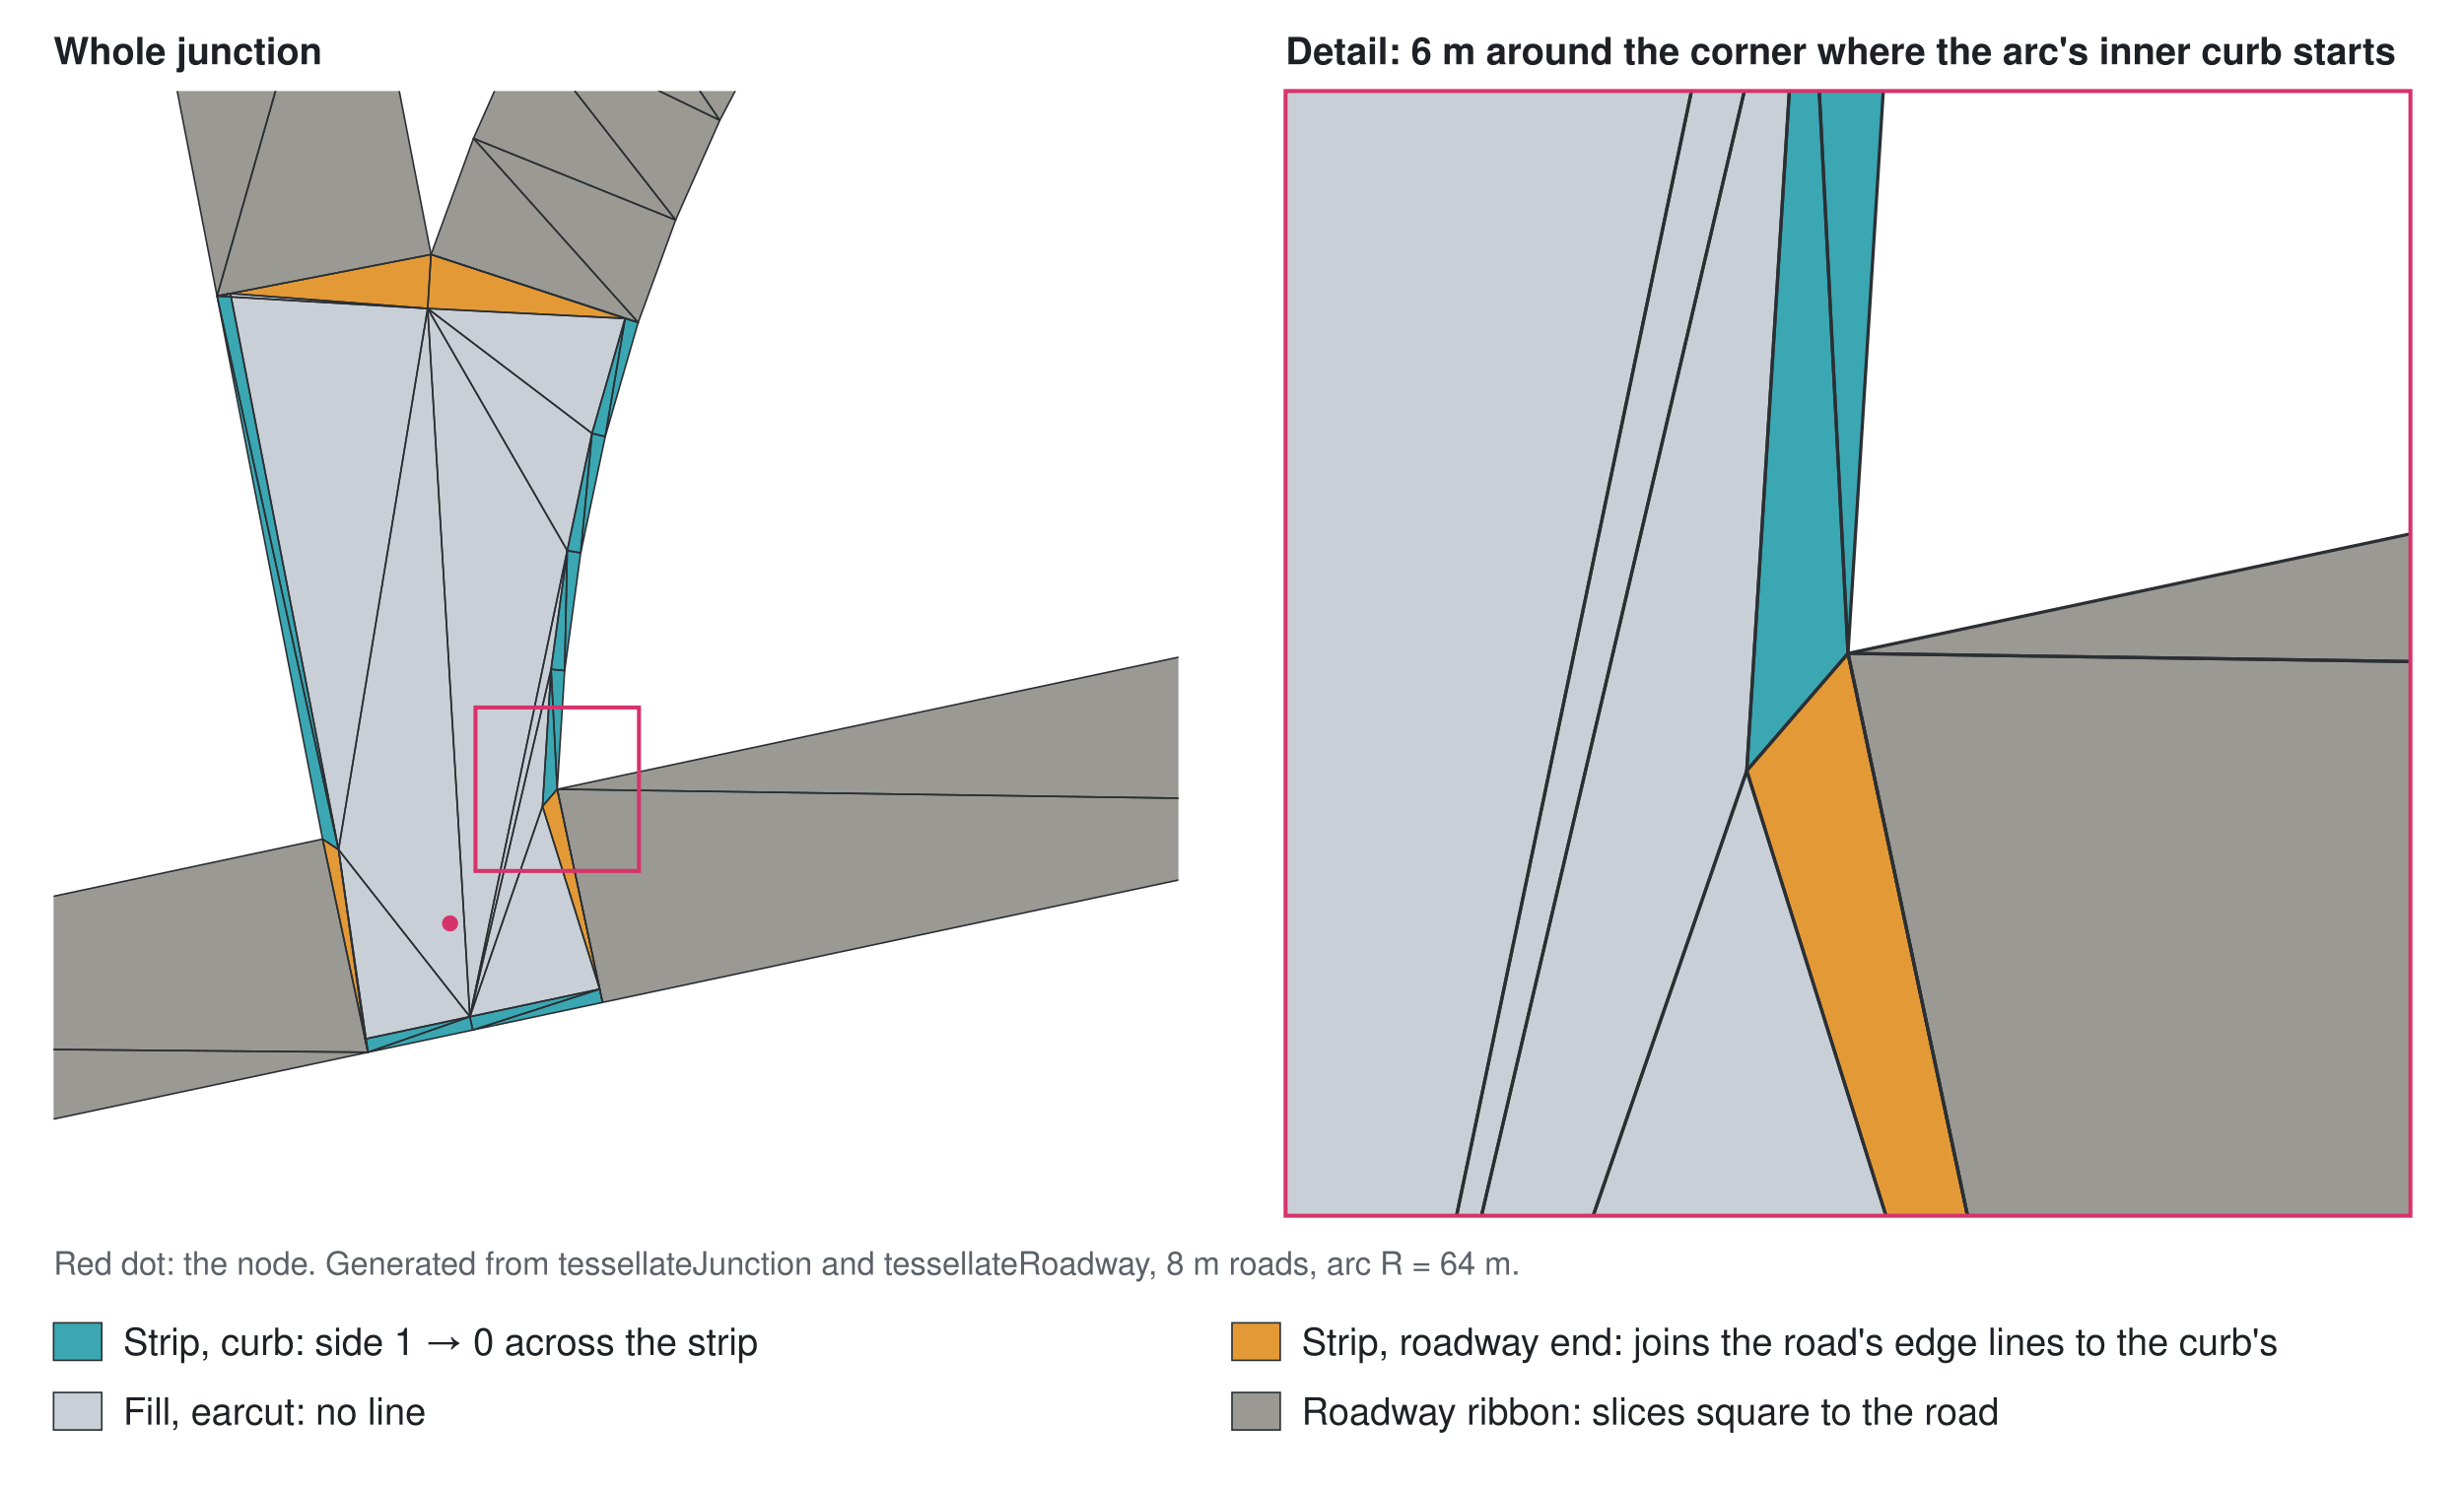
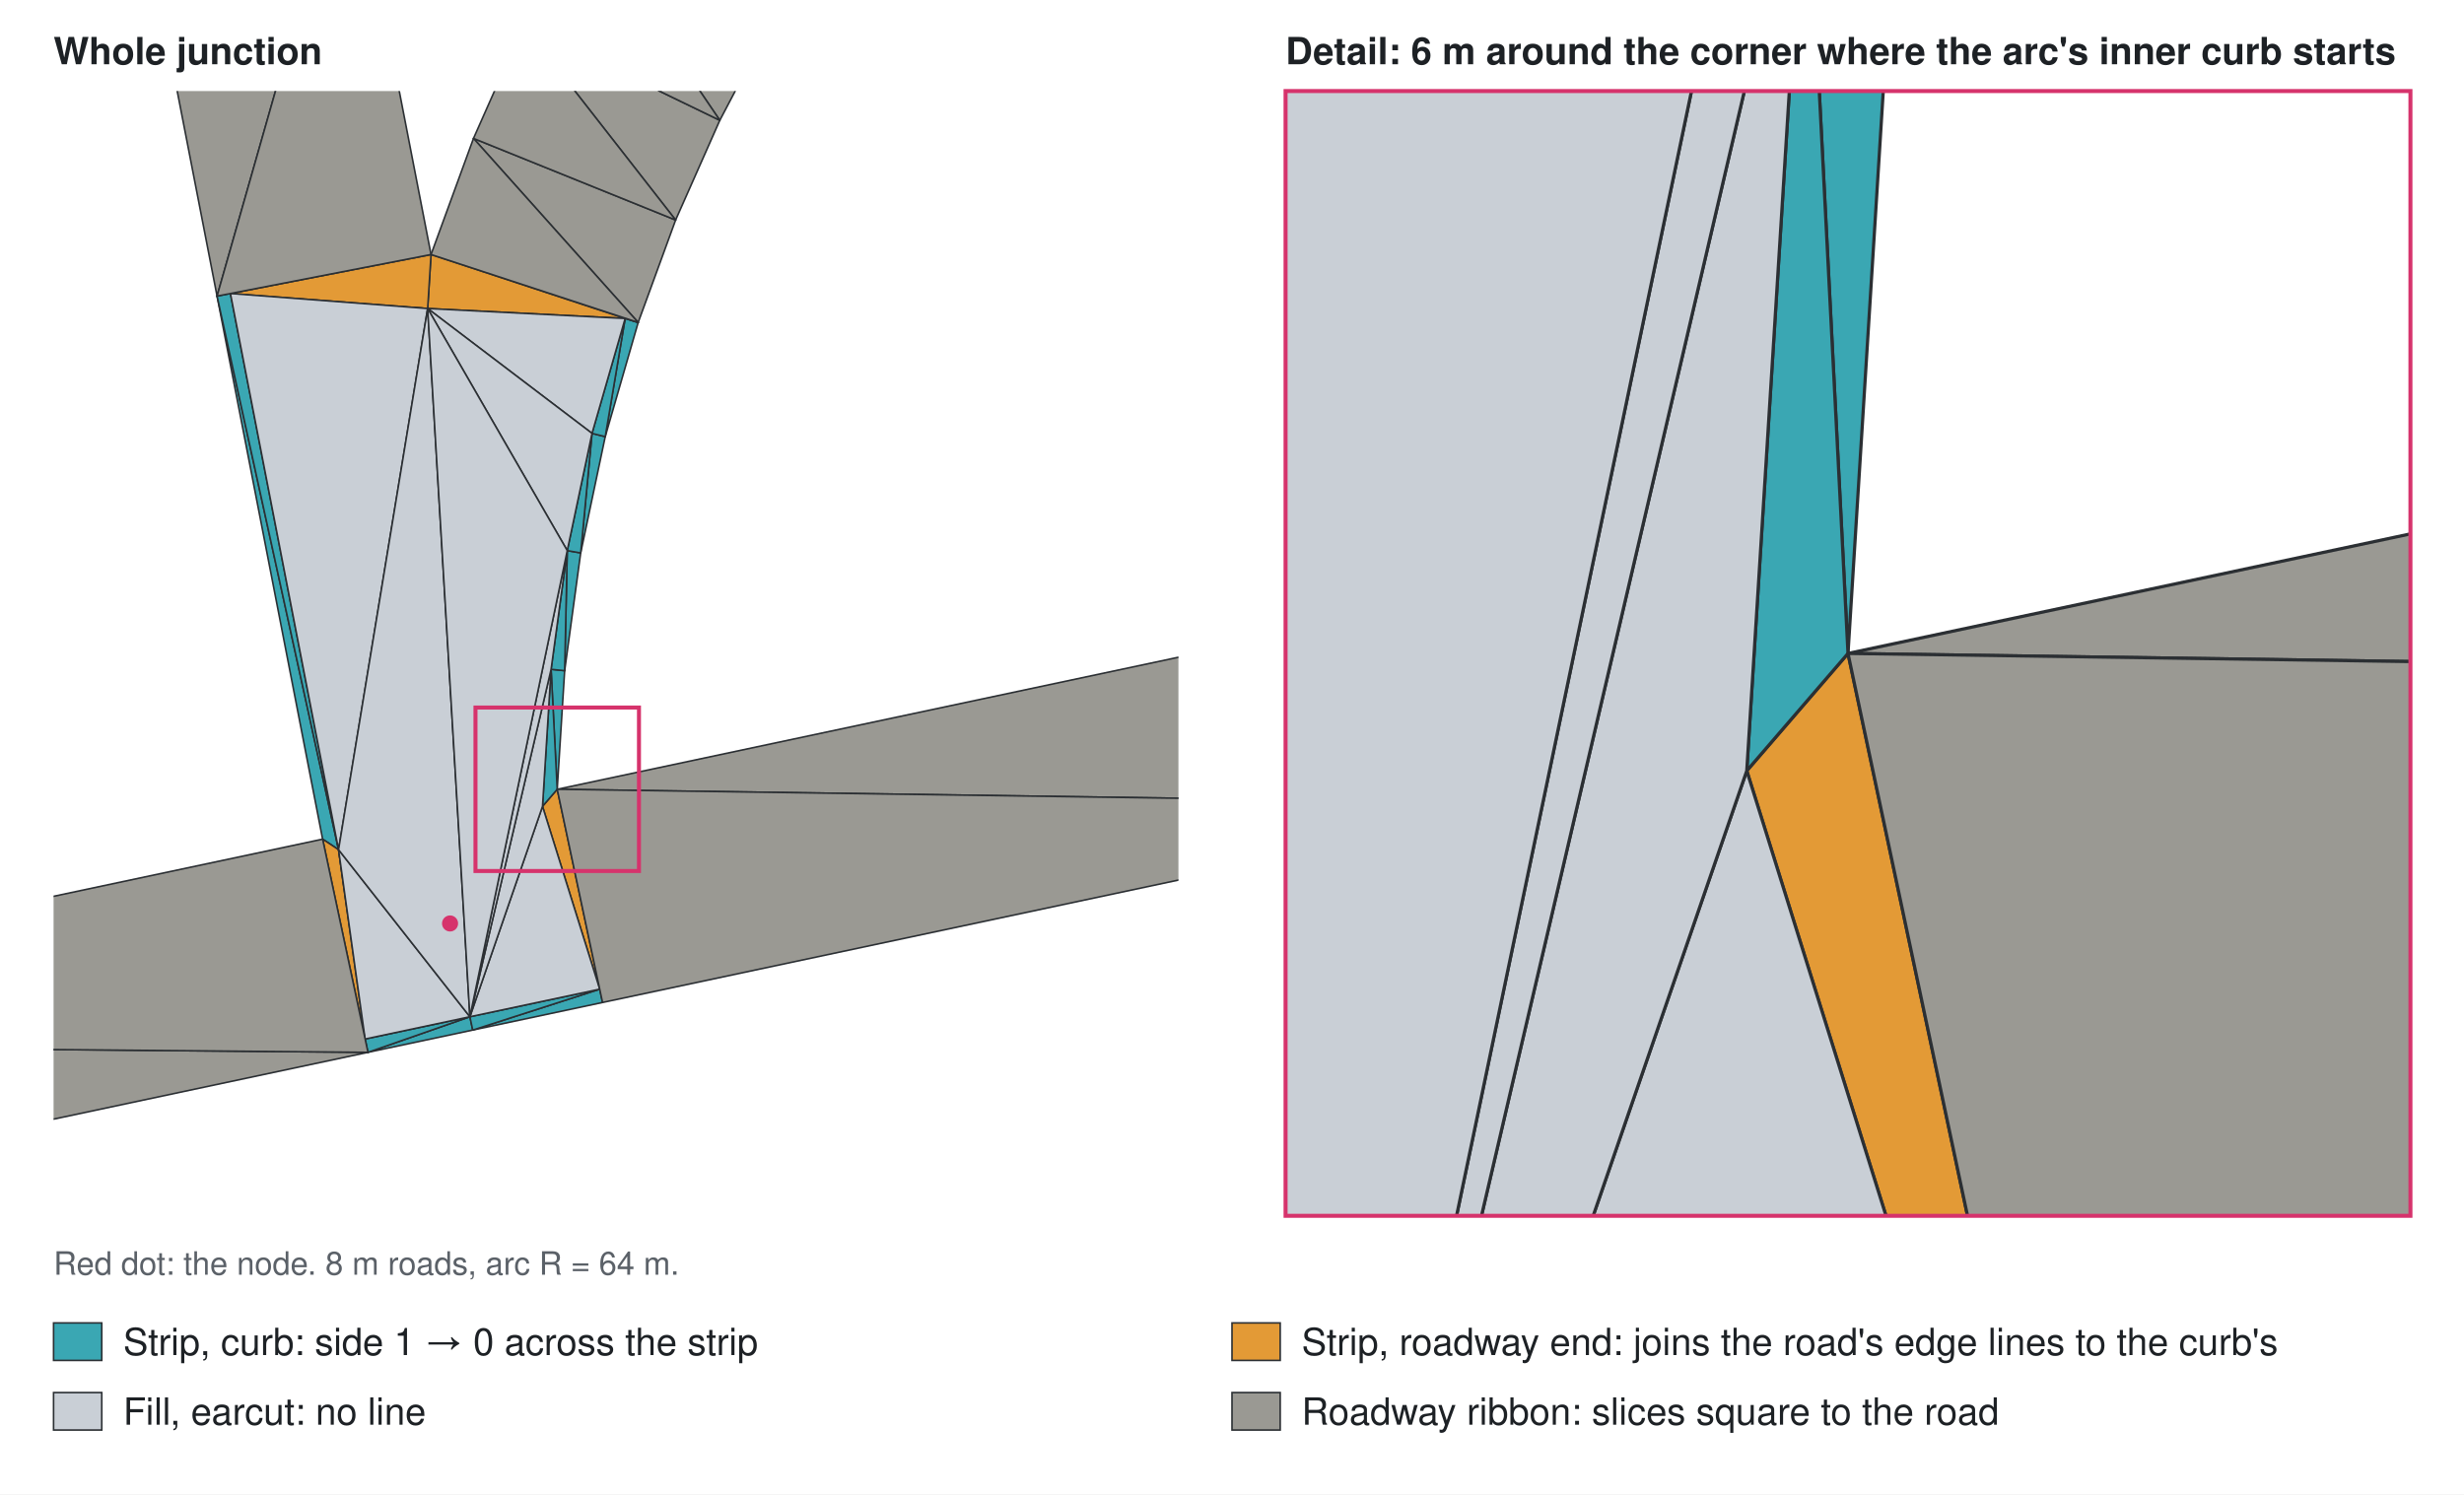
- <svg xmlns="http://www.w3.org/2000/svg" width="920" height="556" font-family="Segoe UI, Helvetica, Arial, sans-serif" font-size="14" fill="#1d2125">
-   <style>
-   .edges polygon, .edges-detail polygon { fill: none; stroke: #2b2f33; stroke-linejoin: round; vector-effect: non-scaling-stroke; }
-   .edges polygon { stroke-width: 0.6px; }
-   .edges-detail polygon { stroke-width: 1.2px; }
- </style>
+ <svg xmlns="http://www.w3.org/2000/svg" width="920" height="558" font-family="Segoe UI, Helvetica, Arial, sans-serif" font-size="14" fill="#1d2125">
+   <style>.tri { stroke: #2b2f33; stroke-width: 0.6px; stroke-linejoin: round; vector-effect: non-scaling-stroke; }
+      .detail .tri { stroke-width: 1.2px; }</style>
  <rect width="100%" height="100%" fill="#ffffff" />
  <text x="20" y="24" font-weight="600">Whole junction</text>
  <text x="480" y="24" font-weight="600">Detail: 6 m around the corner where the arc's inner curb starts</text>
  <svg x="20" y="34" width="420" height="420" viewBox="-14.551 -30.552 41.282 41.282">
-     <g>
-       <polygon points="5.596,2.900 3.933,-4.925 5.492,2.411" fill="#e39a36" />
-       <polygon points="3.933,-4.925 3.393,-4.299 5.492,2.411" fill="#e39a36" />
-       <polygon points="3.933,-4.925 4.206,-9.278 3.708,-9.328" fill="#3aa7b3" />
-       <polygon points="3.933,-4.925 3.708,-9.328 3.393,-4.299" fill="#3aa7b3" />
-       <polygon points="4.206,-9.278 4.794,-13.600 4.301,-13.685" fill="#3aa7b3" />
-       <polygon points="4.206,-9.278 4.301,-13.685 3.708,-9.328" fill="#3aa7b3" />
-       <polygon points="4.794,-13.600 5.695,-17.867 5.210,-17.988" fill="#3aa7b3" />
-       <polygon points="4.794,-13.600 5.210,-17.988 4.301,-13.685" fill="#3aa7b3" />
-       <polygon points="5.695,-17.867 6.904,-22.058 6.426,-22.205" fill="#3aa7b3" />
-       <polygon points="5.695,-17.867 6.426,-22.205 5.210,-17.988" fill="#3aa7b3" />
-       <polygon points="6.904,-22.058 -0.698,-24.552 6.426,-22.205" fill="#e39a36" />
-       <polygon points="-0.698,-24.552 -0.822,-22.570 6.426,-22.205" fill="#e39a36" />
-       <polygon points="-0.698,-24.552 -8.551,-23.026 -0.822,-22.570" fill="#e39a36" />
-       <polygon points="-8.551,-23.026 -8.060,-23.121 -0.822,-22.570" fill="#e39a36" />
-       <polygon points="-8.551,-23.026 -4.677,-3.095 -4.092,-2.708" fill="#3aa7b3" />
-       <polygon points="-8.551,-23.026 -4.092,-2.708 -8.060,-23.121" fill="#3aa7b3" />
-       <polygon points="-4.677,-3.095 -3.013,4.730 -4.092,-2.708" fill="#e39a36" />
-       <polygon points="-3.013,4.730 -3.117,4.241 -4.092,-2.708" fill="#e39a36" />
-       <polygon points="-3.013,4.730 0.832,3.913 0.728,3.424" fill="#3aa7b3" />
-       <polygon points="-3.013,4.730 0.728,3.424 -3.117,4.241" fill="#3aa7b3" />
-       <polygon points="0.832,3.913 5.596,2.900 5.492,2.411" fill="#3aa7b3" />
-       <polygon points="0.832,3.913 5.492,2.411 0.728,3.424" fill="#3aa7b3" />
-       <polygon points="0.728,3.424 5.492,2.411 3.393,-4.299" fill="#c9cfd6" />
-       <polygon points="5.210,-17.988 6.426,-22.205 -0.822,-22.570" fill="#c9cfd6" />
-       <polygon points="-0.822,-22.570 -8.060,-23.121 -4.092,-2.708" fill="#c9cfd6" />
-       <polygon points="-4.092,-2.708 -3.117,4.241 0.728,3.424" fill="#c9cfd6" />
-       <polygon points="0.728,3.424 3.393,-4.299 3.708,-9.328" fill="#c9cfd6" />
-       <polygon points="4.301,-13.685 5.210,-17.988 -0.822,-22.570" fill="#c9cfd6" />
-       <polygon points="-0.822,-22.570 -4.092,-2.708 0.728,3.424" fill="#c9cfd6" />
-       <polygon points="0.728,3.424 3.708,-9.328 4.301,-13.685" fill="#c9cfd6" />
-       <polygon points="4.301,-13.685 -0.822,-22.570 0.728,3.424" fill="#c9cfd6" />
-       <polygon points="3.933,-4.925 38.294,-12.229 39.958,-4.404" fill="#9a9993" />
-       <polygon points="3.933,-4.925 39.958,-4.404 5.596,2.900" fill="#9a9993" />
-       <polygon points="-8.551,-23.026 -11.559,-38.502 -3.706,-40.028" fill="#9a9993" />
-       <polygon points="-8.551,-23.026 -3.706,-40.028 -0.698,-24.552" fill="#9a9993" />
-       <polygon points="-3.013,4.730 -38.294,12.229 -39.958,4.404" fill="#9a9993" />
-       <polygon points="-3.013,4.730 -39.958,4.404 -4.677,-3.095" fill="#9a9993" />
-       <polygon points="6.904,-22.058 8.278,-25.818 0.860,-28.814" fill="#9a9993" />
-       <polygon points="6.904,-22.058 0.860,-28.814 -0.698,-24.552" fill="#9a9993" />
-       <polygon points="8.278,-25.818 9.900,-29.478 2.699,-32.962" fill="#9a9993" />
-       <polygon points="8.278,-25.818 2.699,-32.962 0.860,-28.814" fill="#9a9993" />
-       <polygon points="9.900,-29.478 11.763,-33.021 4.809,-36.978" fill="#9a9993" />
-       <polygon points="9.900,-29.478 4.809,-36.978 2.699,-32.962" fill="#9a9993" />
-       <polygon points="11.763,-33.021 13.857,-36.433 7.184,-40.844" fill="#9a9993" />
-       <polygon points="11.763,-33.021 7.184,-40.844 4.809,-36.978" fill="#9a9993" />
-       <polygon points="13.857,-36.433 16.175,-39.697 9.810,-44.544" fill="#9a9993" />
-       <polygon points="13.857,-36.433 9.810,-44.544 7.184,-40.844" fill="#9a9993" />
-     </g>
-     <g class="edges">
-       <polygon points="5.596,2.900 3.933,-4.925 5.492,2.411" />
-       <polygon points="3.933,-4.925 3.393,-4.299 5.492,2.411" />
-       <polygon points="3.933,-4.925 4.206,-9.278 3.708,-9.328" />
-       <polygon points="3.933,-4.925 3.708,-9.328 3.393,-4.299" />
-       <polygon points="4.206,-9.278 4.794,-13.600 4.301,-13.685" />
-       <polygon points="4.206,-9.278 4.301,-13.685 3.708,-9.328" />
-       <polygon points="4.794,-13.600 5.695,-17.867 5.210,-17.988" />
-       <polygon points="4.794,-13.600 5.210,-17.988 4.301,-13.685" />
-       <polygon points="5.695,-17.867 6.904,-22.058 6.426,-22.205" />
-       <polygon points="5.695,-17.867 6.426,-22.205 5.210,-17.988" />
-       <polygon points="6.904,-22.058 -0.698,-24.552 6.426,-22.205" />
-       <polygon points="-0.698,-24.552 -0.822,-22.570 6.426,-22.205" />
-       <polygon points="-0.698,-24.552 -8.551,-23.026 -0.822,-22.570" />
-       <polygon points="-8.551,-23.026 -8.060,-23.121 -0.822,-22.570" />
-       <polygon points="-8.551,-23.026 -4.677,-3.095 -4.092,-2.708" />
-       <polygon points="-8.551,-23.026 -4.092,-2.708 -8.060,-23.121" />
-       <polygon points="-4.677,-3.095 -3.013,4.730 -4.092,-2.708" />
-       <polygon points="-3.013,4.730 -3.117,4.241 -4.092,-2.708" />
-       <polygon points="-3.013,4.730 0.832,3.913 0.728,3.424" />
-       <polygon points="-3.013,4.730 0.728,3.424 -3.117,4.241" />
-       <polygon points="0.832,3.913 5.596,2.900 5.492,2.411" />
-       <polygon points="0.832,3.913 5.492,2.411 0.728,3.424" />
-       <polygon points="0.728,3.424 5.492,2.411 3.393,-4.299" />
-       <polygon points="5.210,-17.988 6.426,-22.205 -0.822,-22.570" />
-       <polygon points="-0.822,-22.570 -8.060,-23.121 -4.092,-2.708" />
-       <polygon points="-4.092,-2.708 -3.117,4.241 0.728,3.424" />
-       <polygon points="0.728,3.424 3.393,-4.299 3.708,-9.328" />
-       <polygon points="4.301,-13.685 5.210,-17.988 -0.822,-22.570" />
-       <polygon points="-0.822,-22.570 -4.092,-2.708 0.728,3.424" />
-       <polygon points="0.728,3.424 3.708,-9.328 4.301,-13.685" />
-       <polygon points="4.301,-13.685 -0.822,-22.570 0.728,3.424" />
-       <polygon points="3.933,-4.925 38.294,-12.229 39.958,-4.404" />
-       <polygon points="3.933,-4.925 39.958,-4.404 5.596,2.900" />
-       <polygon points="-8.551,-23.026 -11.559,-38.502 -3.706,-40.028" />
-       <polygon points="-8.551,-23.026 -3.706,-40.028 -0.698,-24.552" />
-       <polygon points="-3.013,4.730 -38.294,12.229 -39.958,4.404" />
-       <polygon points="-3.013,4.730 -39.958,4.404 -4.677,-3.095" />
-       <polygon points="6.904,-22.058 8.278,-25.818 0.860,-28.814" />
-       <polygon points="6.904,-22.058 0.860,-28.814 -0.698,-24.552" />
-       <polygon points="8.278,-25.818 9.900,-29.478 2.699,-32.962" />
-       <polygon points="8.278,-25.818 2.699,-32.962 0.860,-28.814" />
-       <polygon points="9.900,-29.478 11.763,-33.021 4.809,-36.978" />
-       <polygon points="9.900,-29.478 4.809,-36.978 2.699,-32.962" />
-       <polygon points="11.763,-33.021 13.857,-36.433 7.184,-40.844" />
-       <polygon points="11.763,-33.021 7.184,-40.844 4.809,-36.978" />
-       <polygon points="13.857,-36.433 16.175,-39.697 9.810,-44.544" />
-       <polygon points="13.857,-36.433 9.810,-44.544 7.184,-40.844" />
-     </g>
+     <polygon points="5.596,2.900 3.933,-4.925 5.492,2.411" class="tri" fill="#e39a36" />
+     <polygon points="3.933,-4.925 3.393,-4.299 5.492,2.411" class="tri" fill="#e39a36" />
+     <polygon points="3.933,-4.925 4.206,-9.278 3.708,-9.328" class="tri" fill="#3aa7b3" />
+     <polygon points="3.933,-4.925 3.708,-9.328 3.393,-4.299" class="tri" fill="#3aa7b3" />
+     <polygon points="4.206,-9.278 4.794,-13.600 4.301,-13.685" class="tri" fill="#3aa7b3" />
+     <polygon points="4.206,-9.278 4.301,-13.685 3.708,-9.328" class="tri" fill="#3aa7b3" />
+     <polygon points="4.794,-13.600 5.695,-17.867 5.210,-17.988" class="tri" fill="#3aa7b3" />
+     <polygon points="4.794,-13.600 5.210,-17.988 4.301,-13.685" class="tri" fill="#3aa7b3" />
+     <polygon points="5.695,-17.867 6.904,-22.058 6.426,-22.205" class="tri" fill="#3aa7b3" />
+     <polygon points="5.695,-17.867 6.426,-22.205 5.210,-17.988" class="tri" fill="#3aa7b3" />
+     <polygon points="6.904,-22.058 -0.698,-24.552 6.426,-22.205" class="tri" fill="#e39a36" />
+     <polygon points="-0.698,-24.552 -0.822,-22.570 6.426,-22.205" class="tri" fill="#e39a36" />
+     <polygon points="-0.698,-24.552 -8.551,-23.026 -0.822,-22.570" class="tri" fill="#e39a36" />
+     <polygon points="-8.551,-23.026 -8.060,-23.121 -0.822,-22.570" class="tri" fill="#e39a36" />
+     <polygon points="-8.551,-23.026 -4.677,-3.095 -4.092,-2.708" class="tri" fill="#3aa7b3" />
+     <polygon points="-8.551,-23.026 -4.092,-2.708 -8.060,-23.121" class="tri" fill="#3aa7b3" />
+     <polygon points="-4.677,-3.095 -3.013,4.730 -4.092,-2.708" class="tri" fill="#e39a36" />
+     <polygon points="-3.013,4.730 -3.117,4.241 -4.092,-2.708" class="tri" fill="#e39a36" />
+     <polygon points="-3.013,4.730 0.832,3.913 0.728,3.424" class="tri" fill="#3aa7b3" />
+     <polygon points="-3.013,4.730 0.728,3.424 -3.117,4.241" class="tri" fill="#3aa7b3" />
+     <polygon points="0.832,3.913 5.596,2.900 5.492,2.411" class="tri" fill="#3aa7b3" />
+     <polygon points="0.832,3.913 5.492,2.411 0.728,3.424" class="tri" fill="#3aa7b3" />
+     <polygon points="0.728,3.424 5.492,2.411 3.393,-4.299" class="tri" fill="#c9cfd6" />
+     <polygon points="5.210,-17.988 6.426,-22.205 -0.822,-22.570" class="tri" fill="#c9cfd6" />
+     <polygon points="-0.822,-22.570 -8.060,-23.121 -4.092,-2.708" class="tri" fill="#c9cfd6" />
+     <polygon points="-4.092,-2.708 -3.117,4.241 0.728,3.424" class="tri" fill="#c9cfd6" />
+     <polygon points="0.728,3.424 3.393,-4.299 3.708,-9.328" class="tri" fill="#c9cfd6" />
+     <polygon points="4.301,-13.685 5.210,-17.988 -0.822,-22.570" class="tri" fill="#c9cfd6" />
+     <polygon points="-0.822,-22.570 -4.092,-2.708 0.728,3.424" class="tri" fill="#c9cfd6" />
+     <polygon points="0.728,3.424 3.708,-9.328 4.301,-13.685" class="tri" fill="#c9cfd6" />
+     <polygon points="4.301,-13.685 -0.822,-22.570 0.728,3.424" class="tri" fill="#c9cfd6" />
+     <polygon points="3.933,-4.925 38.294,-12.229 39.958,-4.404" class="tri" fill="#9a9993" />
+     <polygon points="3.933,-4.925 39.958,-4.404 5.596,2.900" class="tri" fill="#9a9993" />
+     <polygon points="-8.551,-23.026 -11.559,-38.502 -3.706,-40.028" class="tri" fill="#9a9993" />
+     <polygon points="-8.551,-23.026 -3.706,-40.028 -0.698,-24.552" class="tri" fill="#9a9993" />
+     <polygon points="-3.013,4.730 -38.294,12.229 -39.958,4.404" class="tri" fill="#9a9993" />
+     <polygon points="-3.013,4.730 -39.958,4.404 -4.677,-3.095" class="tri" fill="#9a9993" />
+     <polygon points="6.904,-22.058 8.278,-25.818 0.860,-28.814" class="tri" fill="#9a9993" />
+     <polygon points="6.904,-22.058 0.860,-28.814 -0.698,-24.552" class="tri" fill="#9a9993" />
+     <polygon points="8.278,-25.818 9.900,-29.478 2.699,-32.962" class="tri" fill="#9a9993" />
+     <polygon points="8.278,-25.818 2.699,-32.962 0.860,-28.814" class="tri" fill="#9a9993" />
+     <polygon points="9.900,-29.478 11.763,-33.021 4.809,-36.978" class="tri" fill="#9a9993" />
+     <polygon points="9.900,-29.478 4.809,-36.978 2.699,-32.962" class="tri" fill="#9a9993" />
+     <polygon points="11.763,-33.021 13.857,-36.433 7.184,-40.844" class="tri" fill="#9a9993" />
+     <polygon points="11.763,-33.021 7.184,-40.844 4.809,-36.978" class="tri" fill="#9a9993" />
+     <polygon points="13.857,-36.433 16.175,-39.697 9.810,-44.544" class="tri" fill="#9a9993" />
+     <polygon points="13.857,-36.433 9.810,-44.544 7.184,-40.844" class="tri" fill="#9a9993" />
    <rect x="0.933" y="-7.925" width="6" height="6" fill="none" stroke="#d6336c" stroke-width="1.5" vector-effect="non-scaling-stroke" />
-     <circle cx="0" cy="0" r="0.295" fill="#d6336c" />
+     <circle r="0.295" fill="#d6336c" />
  </svg>
-   <svg x="480" y="34" width="420" height="420" viewBox="0.933 -7.925 6 6">
-     <g>
-       <polygon points="5.596,2.900 3.933,-4.925 5.492,2.411" fill="#e39a36" />
-       <polygon points="3.933,-4.925 3.393,-4.299 5.492,2.411" fill="#e39a36" />
-       <polygon points="3.933,-4.925 4.206,-9.278 3.708,-9.328" fill="#3aa7b3" />
-       <polygon points="3.933,-4.925 3.708,-9.328 3.393,-4.299" fill="#3aa7b3" />
-       <polygon points="4.206,-9.278 4.794,-13.600 4.301,-13.685" fill="#3aa7b3" />
-       <polygon points="4.206,-9.278 4.301,-13.685 3.708,-9.328" fill="#3aa7b3" />
-       <polygon points="4.794,-13.600 5.695,-17.867 5.210,-17.988" fill="#3aa7b3" />
-       <polygon points="4.794,-13.600 5.210,-17.988 4.301,-13.685" fill="#3aa7b3" />
-       <polygon points="5.695,-17.867 6.904,-22.058 6.426,-22.205" fill="#3aa7b3" />
-       <polygon points="5.695,-17.867 6.426,-22.205 5.210,-17.988" fill="#3aa7b3" />
-       <polygon points="6.904,-22.058 -0.698,-24.552 6.426,-22.205" fill="#e39a36" />
-       <polygon points="-0.698,-24.552 -0.822,-22.570 6.426,-22.205" fill="#e39a36" />
-       <polygon points="-0.698,-24.552 -8.551,-23.026 -0.822,-22.570" fill="#e39a36" />
-       <polygon points="-8.551,-23.026 -8.060,-23.121 -0.822,-22.570" fill="#e39a36" />
-       <polygon points="-8.551,-23.026 -4.677,-3.095 -4.092,-2.708" fill="#3aa7b3" />
-       <polygon points="-8.551,-23.026 -4.092,-2.708 -8.060,-23.121" fill="#3aa7b3" />
-       <polygon points="-4.677,-3.095 -3.013,4.730 -4.092,-2.708" fill="#e39a36" />
-       <polygon points="-3.013,4.730 -3.117,4.241 -4.092,-2.708" fill="#e39a36" />
-       <polygon points="-3.013,4.730 0.832,3.913 0.728,3.424" fill="#3aa7b3" />
-       <polygon points="-3.013,4.730 0.728,3.424 -3.117,4.241" fill="#3aa7b3" />
-       <polygon points="0.832,3.913 5.596,2.900 5.492,2.411" fill="#3aa7b3" />
-       <polygon points="0.832,3.913 5.492,2.411 0.728,3.424" fill="#3aa7b3" />
-       <polygon points="0.728,3.424 5.492,2.411 3.393,-4.299" fill="#c9cfd6" />
-       <polygon points="5.210,-17.988 6.426,-22.205 -0.822,-22.570" fill="#c9cfd6" />
-       <polygon points="-0.822,-22.570 -8.060,-23.121 -4.092,-2.708" fill="#c9cfd6" />
-       <polygon points="-4.092,-2.708 -3.117,4.241 0.728,3.424" fill="#c9cfd6" />
-       <polygon points="0.728,3.424 3.393,-4.299 3.708,-9.328" fill="#c9cfd6" />
-       <polygon points="4.301,-13.685 5.210,-17.988 -0.822,-22.570" fill="#c9cfd6" />
-       <polygon points="-0.822,-22.570 -4.092,-2.708 0.728,3.424" fill="#c9cfd6" />
-       <polygon points="0.728,3.424 3.708,-9.328 4.301,-13.685" fill="#c9cfd6" />
-       <polygon points="4.301,-13.685 -0.822,-22.570 0.728,3.424" fill="#c9cfd6" />
-       <polygon points="3.933,-4.925 38.294,-12.229 39.958,-4.404" fill="#9a9993" />
-       <polygon points="3.933,-4.925 39.958,-4.404 5.596,2.900" fill="#9a9993" />
-       <polygon points="-8.551,-23.026 -11.559,-38.502 -3.706,-40.028" fill="#9a9993" />
-       <polygon points="-8.551,-23.026 -3.706,-40.028 -0.698,-24.552" fill="#9a9993" />
-       <polygon points="-3.013,4.730 -38.294,12.229 -39.958,4.404" fill="#9a9993" />
-       <polygon points="-3.013,4.730 -39.958,4.404 -4.677,-3.095" fill="#9a9993" />
-       <polygon points="6.904,-22.058 8.278,-25.818 0.860,-28.814" fill="#9a9993" />
-       <polygon points="6.904,-22.058 0.860,-28.814 -0.698,-24.552" fill="#9a9993" />
-       <polygon points="8.278,-25.818 9.900,-29.478 2.699,-32.962" fill="#9a9993" />
-       <polygon points="8.278,-25.818 2.699,-32.962 0.860,-28.814" fill="#9a9993" />
-       <polygon points="9.900,-29.478 11.763,-33.021 4.809,-36.978" fill="#9a9993" />
-       <polygon points="9.900,-29.478 4.809,-36.978 2.699,-32.962" fill="#9a9993" />
-       <polygon points="11.763,-33.021 13.857,-36.433 7.184,-40.844" fill="#9a9993" />
-       <polygon points="11.763,-33.021 7.184,-40.844 4.809,-36.978" fill="#9a9993" />
-       <polygon points="13.857,-36.433 16.175,-39.697 9.810,-44.544" fill="#9a9993" />
-       <polygon points="13.857,-36.433 9.810,-44.544 7.184,-40.844" fill="#9a9993" />
-     </g>
-     <g class="edges-detail">
-       <polygon points="5.596,2.900 3.933,-4.925 5.492,2.411" />
-       <polygon points="3.933,-4.925 3.393,-4.299 5.492,2.411" />
-       <polygon points="3.933,-4.925 4.206,-9.278 3.708,-9.328" />
-       <polygon points="3.933,-4.925 3.708,-9.328 3.393,-4.299" />
-       <polygon points="4.206,-9.278 4.794,-13.600 4.301,-13.685" />
-       <polygon points="4.206,-9.278 4.301,-13.685 3.708,-9.328" />
-       <polygon points="4.794,-13.600 5.695,-17.867 5.210,-17.988" />
-       <polygon points="4.794,-13.600 5.210,-17.988 4.301,-13.685" />
-       <polygon points="5.695,-17.867 6.904,-22.058 6.426,-22.205" />
-       <polygon points="5.695,-17.867 6.426,-22.205 5.210,-17.988" />
-       <polygon points="6.904,-22.058 -0.698,-24.552 6.426,-22.205" />
-       <polygon points="-0.698,-24.552 -0.822,-22.570 6.426,-22.205" />
-       <polygon points="-0.698,-24.552 -8.551,-23.026 -0.822,-22.570" />
-       <polygon points="-8.551,-23.026 -8.060,-23.121 -0.822,-22.570" />
-       <polygon points="-8.551,-23.026 -4.677,-3.095 -4.092,-2.708" />
-       <polygon points="-8.551,-23.026 -4.092,-2.708 -8.060,-23.121" />
-       <polygon points="-4.677,-3.095 -3.013,4.730 -4.092,-2.708" />
-       <polygon points="-3.013,4.730 -3.117,4.241 -4.092,-2.708" />
-       <polygon points="-3.013,4.730 0.832,3.913 0.728,3.424" />
-       <polygon points="-3.013,4.730 0.728,3.424 -3.117,4.241" />
-       <polygon points="0.832,3.913 5.596,2.900 5.492,2.411" />
-       <polygon points="0.832,3.913 5.492,2.411 0.728,3.424" />
-       <polygon points="0.728,3.424 5.492,2.411 3.393,-4.299" />
-       <polygon points="5.210,-17.988 6.426,-22.205 -0.822,-22.570" />
-       <polygon points="-0.822,-22.570 -8.060,-23.121 -4.092,-2.708" />
-       <polygon points="-4.092,-2.708 -3.117,4.241 0.728,3.424" />
-       <polygon points="0.728,3.424 3.393,-4.299 3.708,-9.328" />
-       <polygon points="4.301,-13.685 5.210,-17.988 -0.822,-22.570" />
-       <polygon points="-0.822,-22.570 -4.092,-2.708 0.728,3.424" />
-       <polygon points="0.728,3.424 3.708,-9.328 4.301,-13.685" />
-       <polygon points="4.301,-13.685 -0.822,-22.570 0.728,3.424" />
-       <polygon points="3.933,-4.925 38.294,-12.229 39.958,-4.404" />
-       <polygon points="3.933,-4.925 39.958,-4.404 5.596,2.900" />
-       <polygon points="-8.551,-23.026 -11.559,-38.502 -3.706,-40.028" />
-       <polygon points="-8.551,-23.026 -3.706,-40.028 -0.698,-24.552" />
-       <polygon points="-3.013,4.730 -38.294,12.229 -39.958,4.404" />
-       <polygon points="-3.013,4.730 -39.958,4.404 -4.677,-3.095" />
-       <polygon points="6.904,-22.058 8.278,-25.818 0.860,-28.814" />
-       <polygon points="6.904,-22.058 0.860,-28.814 -0.698,-24.552" />
-       <polygon points="8.278,-25.818 9.900,-29.478 2.699,-32.962" />
-       <polygon points="8.278,-25.818 2.699,-32.962 0.860,-28.814" />
-       <polygon points="9.900,-29.478 11.763,-33.021 4.809,-36.978" />
-       <polygon points="9.900,-29.478 4.809,-36.978 2.699,-32.962" />
-       <polygon points="11.763,-33.021 13.857,-36.433 7.184,-40.844" />
-       <polygon points="11.763,-33.021 7.184,-40.844 4.809,-36.978" />
-       <polygon points="13.857,-36.433 16.175,-39.697 9.810,-44.544" />
-       <polygon points="13.857,-36.433 9.810,-44.544 7.184,-40.844" />
-     </g>
-   </svg>
+   <g class="detail">
+     <svg x="480" y="34" width="420" height="420" viewBox="0.933 -7.925 6 6">
+       <polygon points="5.596,2.900 3.933,-4.925 5.492,2.411" class="tri" fill="#e39a36" />
+       <polygon points="3.933,-4.925 3.393,-4.299 5.492,2.411" class="tri" fill="#e39a36" />
+       <polygon points="3.933,-4.925 4.206,-9.278 3.708,-9.328" class="tri" fill="#3aa7b3" />
+       <polygon points="3.933,-4.925 3.708,-9.328 3.393,-4.299" class="tri" fill="#3aa7b3" />
+       <polygon points="4.206,-9.278 4.794,-13.600 4.301,-13.685" class="tri" fill="#3aa7b3" />
+       <polygon points="4.206,-9.278 4.301,-13.685 3.708,-9.328" class="tri" fill="#3aa7b3" />
+       <polygon points="4.794,-13.600 5.695,-17.867 5.210,-17.988" class="tri" fill="#3aa7b3" />
+       <polygon points="4.794,-13.600 5.210,-17.988 4.301,-13.685" class="tri" fill="#3aa7b3" />
+       <polygon points="5.695,-17.867 6.904,-22.058 6.426,-22.205" class="tri" fill="#3aa7b3" />
+       <polygon points="5.695,-17.867 6.426,-22.205 5.210,-17.988" class="tri" fill="#3aa7b3" />
+       <polygon points="6.904,-22.058 -0.698,-24.552 6.426,-22.205" class="tri" fill="#e39a36" />
+       <polygon points="-0.698,-24.552 -0.822,-22.570 6.426,-22.205" class="tri" fill="#e39a36" />
+       <polygon points="-0.698,-24.552 -8.551,-23.026 -0.822,-22.570" class="tri" fill="#e39a36" />
+       <polygon points="-8.551,-23.026 -8.060,-23.121 -0.822,-22.570" class="tri" fill="#e39a36" />
+       <polygon points="-8.551,-23.026 -4.677,-3.095 -4.092,-2.708" class="tri" fill="#3aa7b3" />
+       <polygon points="-8.551,-23.026 -4.092,-2.708 -8.060,-23.121" class="tri" fill="#3aa7b3" />
+       <polygon points="-4.677,-3.095 -3.013,4.730 -4.092,-2.708" class="tri" fill="#e39a36" />
+       <polygon points="-3.013,4.730 -3.117,4.241 -4.092,-2.708" class="tri" fill="#e39a36" />
+       <polygon points="-3.013,4.730 0.832,3.913 0.728,3.424" class="tri" fill="#3aa7b3" />
+       <polygon points="-3.013,4.730 0.728,3.424 -3.117,4.241" class="tri" fill="#3aa7b3" />
+       <polygon points="0.832,3.913 5.596,2.900 5.492,2.411" class="tri" fill="#3aa7b3" />
+       <polygon points="0.832,3.913 5.492,2.411 0.728,3.424" class="tri" fill="#3aa7b3" />
+       <polygon points="0.728,3.424 5.492,2.411 3.393,-4.299" class="tri" fill="#c9cfd6" />
+       <polygon points="5.210,-17.988 6.426,-22.205 -0.822,-22.570" class="tri" fill="#c9cfd6" />
+       <polygon points="-0.822,-22.570 -8.060,-23.121 -4.092,-2.708" class="tri" fill="#c9cfd6" />
+       <polygon points="-4.092,-2.708 -3.117,4.241 0.728,3.424" class="tri" fill="#c9cfd6" />
+       <polygon points="0.728,3.424 3.393,-4.299 3.708,-9.328" class="tri" fill="#c9cfd6" />
+       <polygon points="4.301,-13.685 5.210,-17.988 -0.822,-22.570" class="tri" fill="#c9cfd6" />
+       <polygon points="-0.822,-22.570 -4.092,-2.708 0.728,3.424" class="tri" fill="#c9cfd6" />
+       <polygon points="0.728,3.424 3.708,-9.328 4.301,-13.685" class="tri" fill="#c9cfd6" />
+       <polygon points="4.301,-13.685 -0.822,-22.570 0.728,3.424" class="tri" fill="#c9cfd6" />
+       <polygon points="3.933,-4.925 38.294,-12.229 39.958,-4.404" class="tri" fill="#9a9993" />
+       <polygon points="3.933,-4.925 39.958,-4.404 5.596,2.900" class="tri" fill="#9a9993" />
+       <polygon points="-8.551,-23.026 -11.559,-38.502 -3.706,-40.028" class="tri" fill="#9a9993" />
+       <polygon points="-8.551,-23.026 -3.706,-40.028 -0.698,-24.552" class="tri" fill="#9a9993" />
+       <polygon points="-3.013,4.730 -38.294,12.229 -39.958,4.404" class="tri" fill="#9a9993" />
+       <polygon points="-3.013,4.730 -39.958,4.404 -4.677,-3.095" class="tri" fill="#9a9993" />
+       <polygon points="6.904,-22.058 8.278,-25.818 0.860,-28.814" class="tri" fill="#9a9993" />
+       <polygon points="6.904,-22.058 0.860,-28.814 -0.698,-24.552" class="tri" fill="#9a9993" />
+       <polygon points="8.278,-25.818 9.900,-29.478 2.699,-32.962" class="tri" fill="#9a9993" />
+       <polygon points="8.278,-25.818 2.699,-32.962 0.860,-28.814" class="tri" fill="#9a9993" />
+       <polygon points="9.900,-29.478 11.763,-33.021 4.809,-36.978" class="tri" fill="#9a9993" />
+       <polygon points="9.900,-29.478 4.809,-36.978 2.699,-32.962" class="tri" fill="#9a9993" />
+       <polygon points="11.763,-33.021 13.857,-36.433 7.184,-40.844" class="tri" fill="#9a9993" />
+       <polygon points="11.763,-33.021 7.184,-40.844 4.809,-36.978" class="tri" fill="#9a9993" />
+       <polygon points="13.857,-36.433 16.175,-39.697 9.810,-44.544" class="tri" fill="#9a9993" />
+       <polygon points="13.857,-36.433 9.810,-44.544 7.184,-40.844" class="tri" fill="#9a9993" />
+     </svg>
+   </g>
  <rect x="480" y="34" width="420" height="420" fill="none" stroke="#d6336c" stroke-width="1.5" />
-   <text x="20" y="476" font-size="12" fill="#5b6168">Red dot: the node. Generated from tessellateJunction and tessellateRoadway, 8 m roads, arc R = 64 m.</text>
+   <text x="20" y="476" font-size="12" fill="#5b6168">Red dot: the node. 8 m roads, arc R = 64 m.</text>
  <rect x="20" y="494" width="18" height="14" fill="#3aa7b3" stroke="#2b2f33" stroke-width="0.6" />
  <text x="46" y="506">Strip, curb: side 1 → 0 across the strip</text>
  <rect x="460" y="494" width="18" height="14" fill="#e39a36" stroke="#2b2f33" stroke-width="0.6" />
  <text x="486" y="506">Strip, roadway end: joins the road's edge lines to the curb's</text>
  <rect x="20" y="520" width="18" height="14" fill="#c9cfd6" stroke="#2b2f33" stroke-width="0.6" />
  <text x="46" y="532">Fill, earcut: no line</text>
  <rect x="460" y="520" width="18" height="14" fill="#9a9993" stroke="#2b2f33" stroke-width="0.6" />
  <text x="486" y="532">Roadway ribbon: slices square to the road</text>
</svg>
